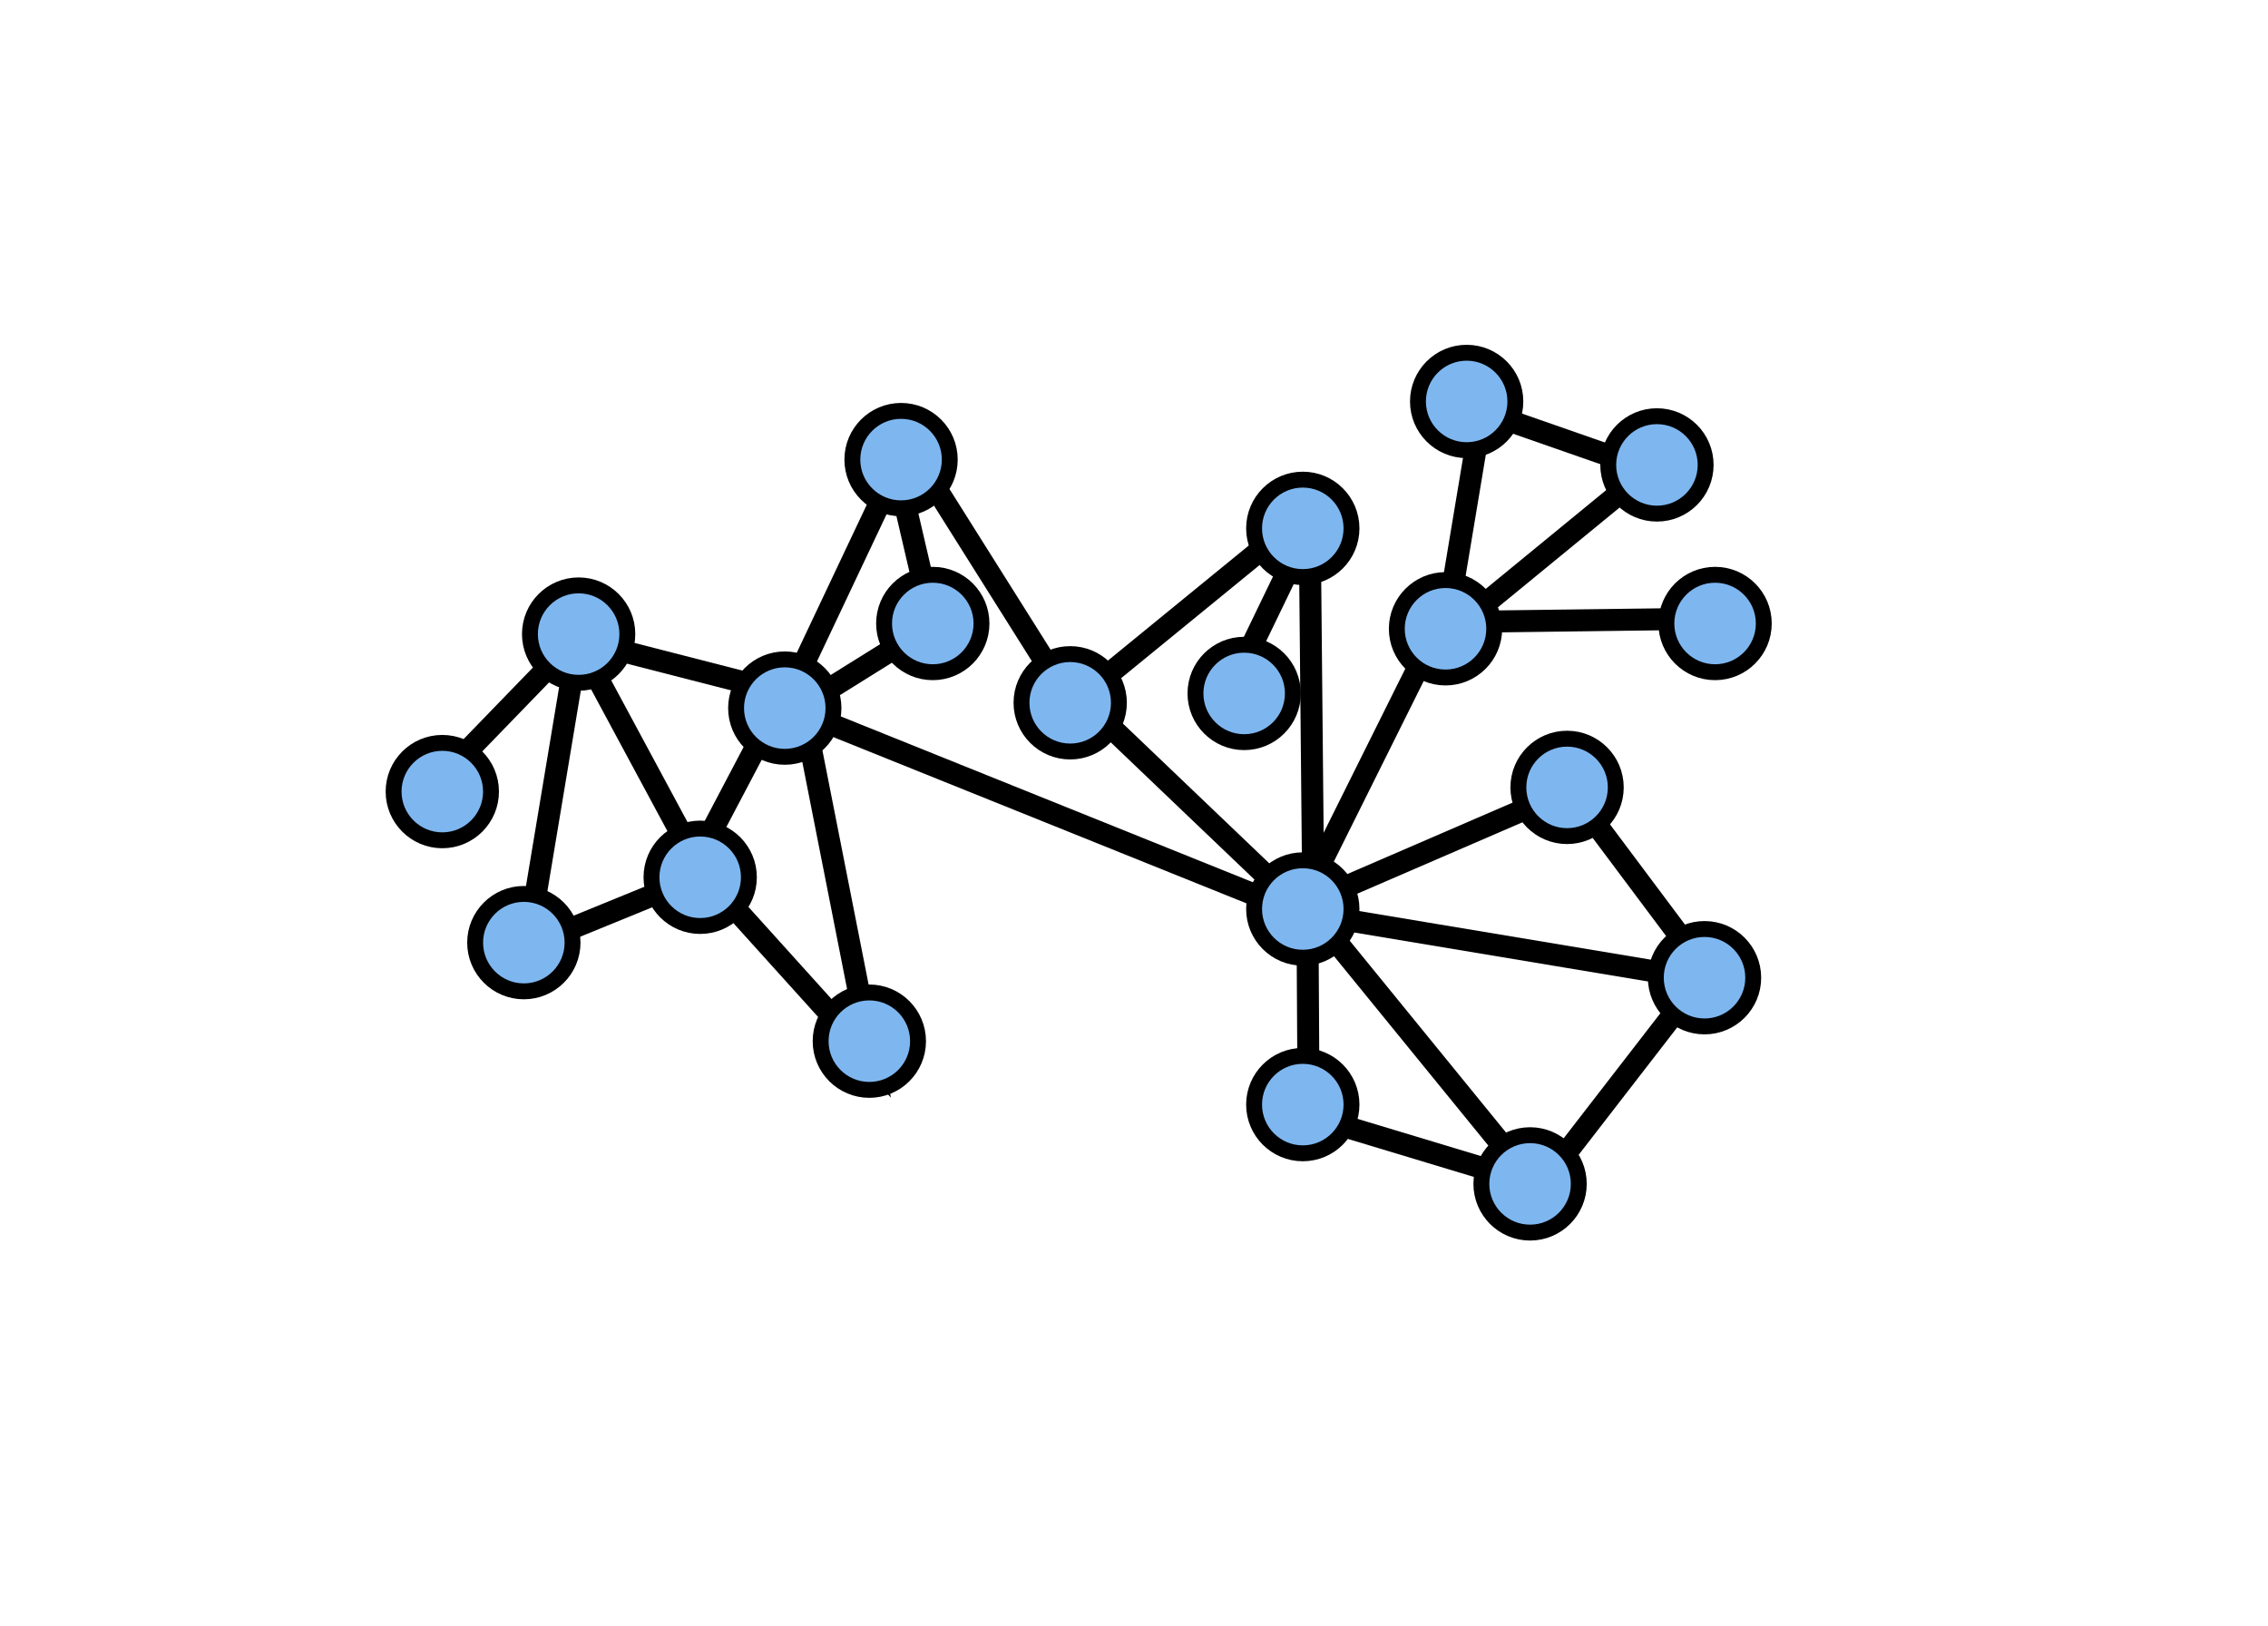
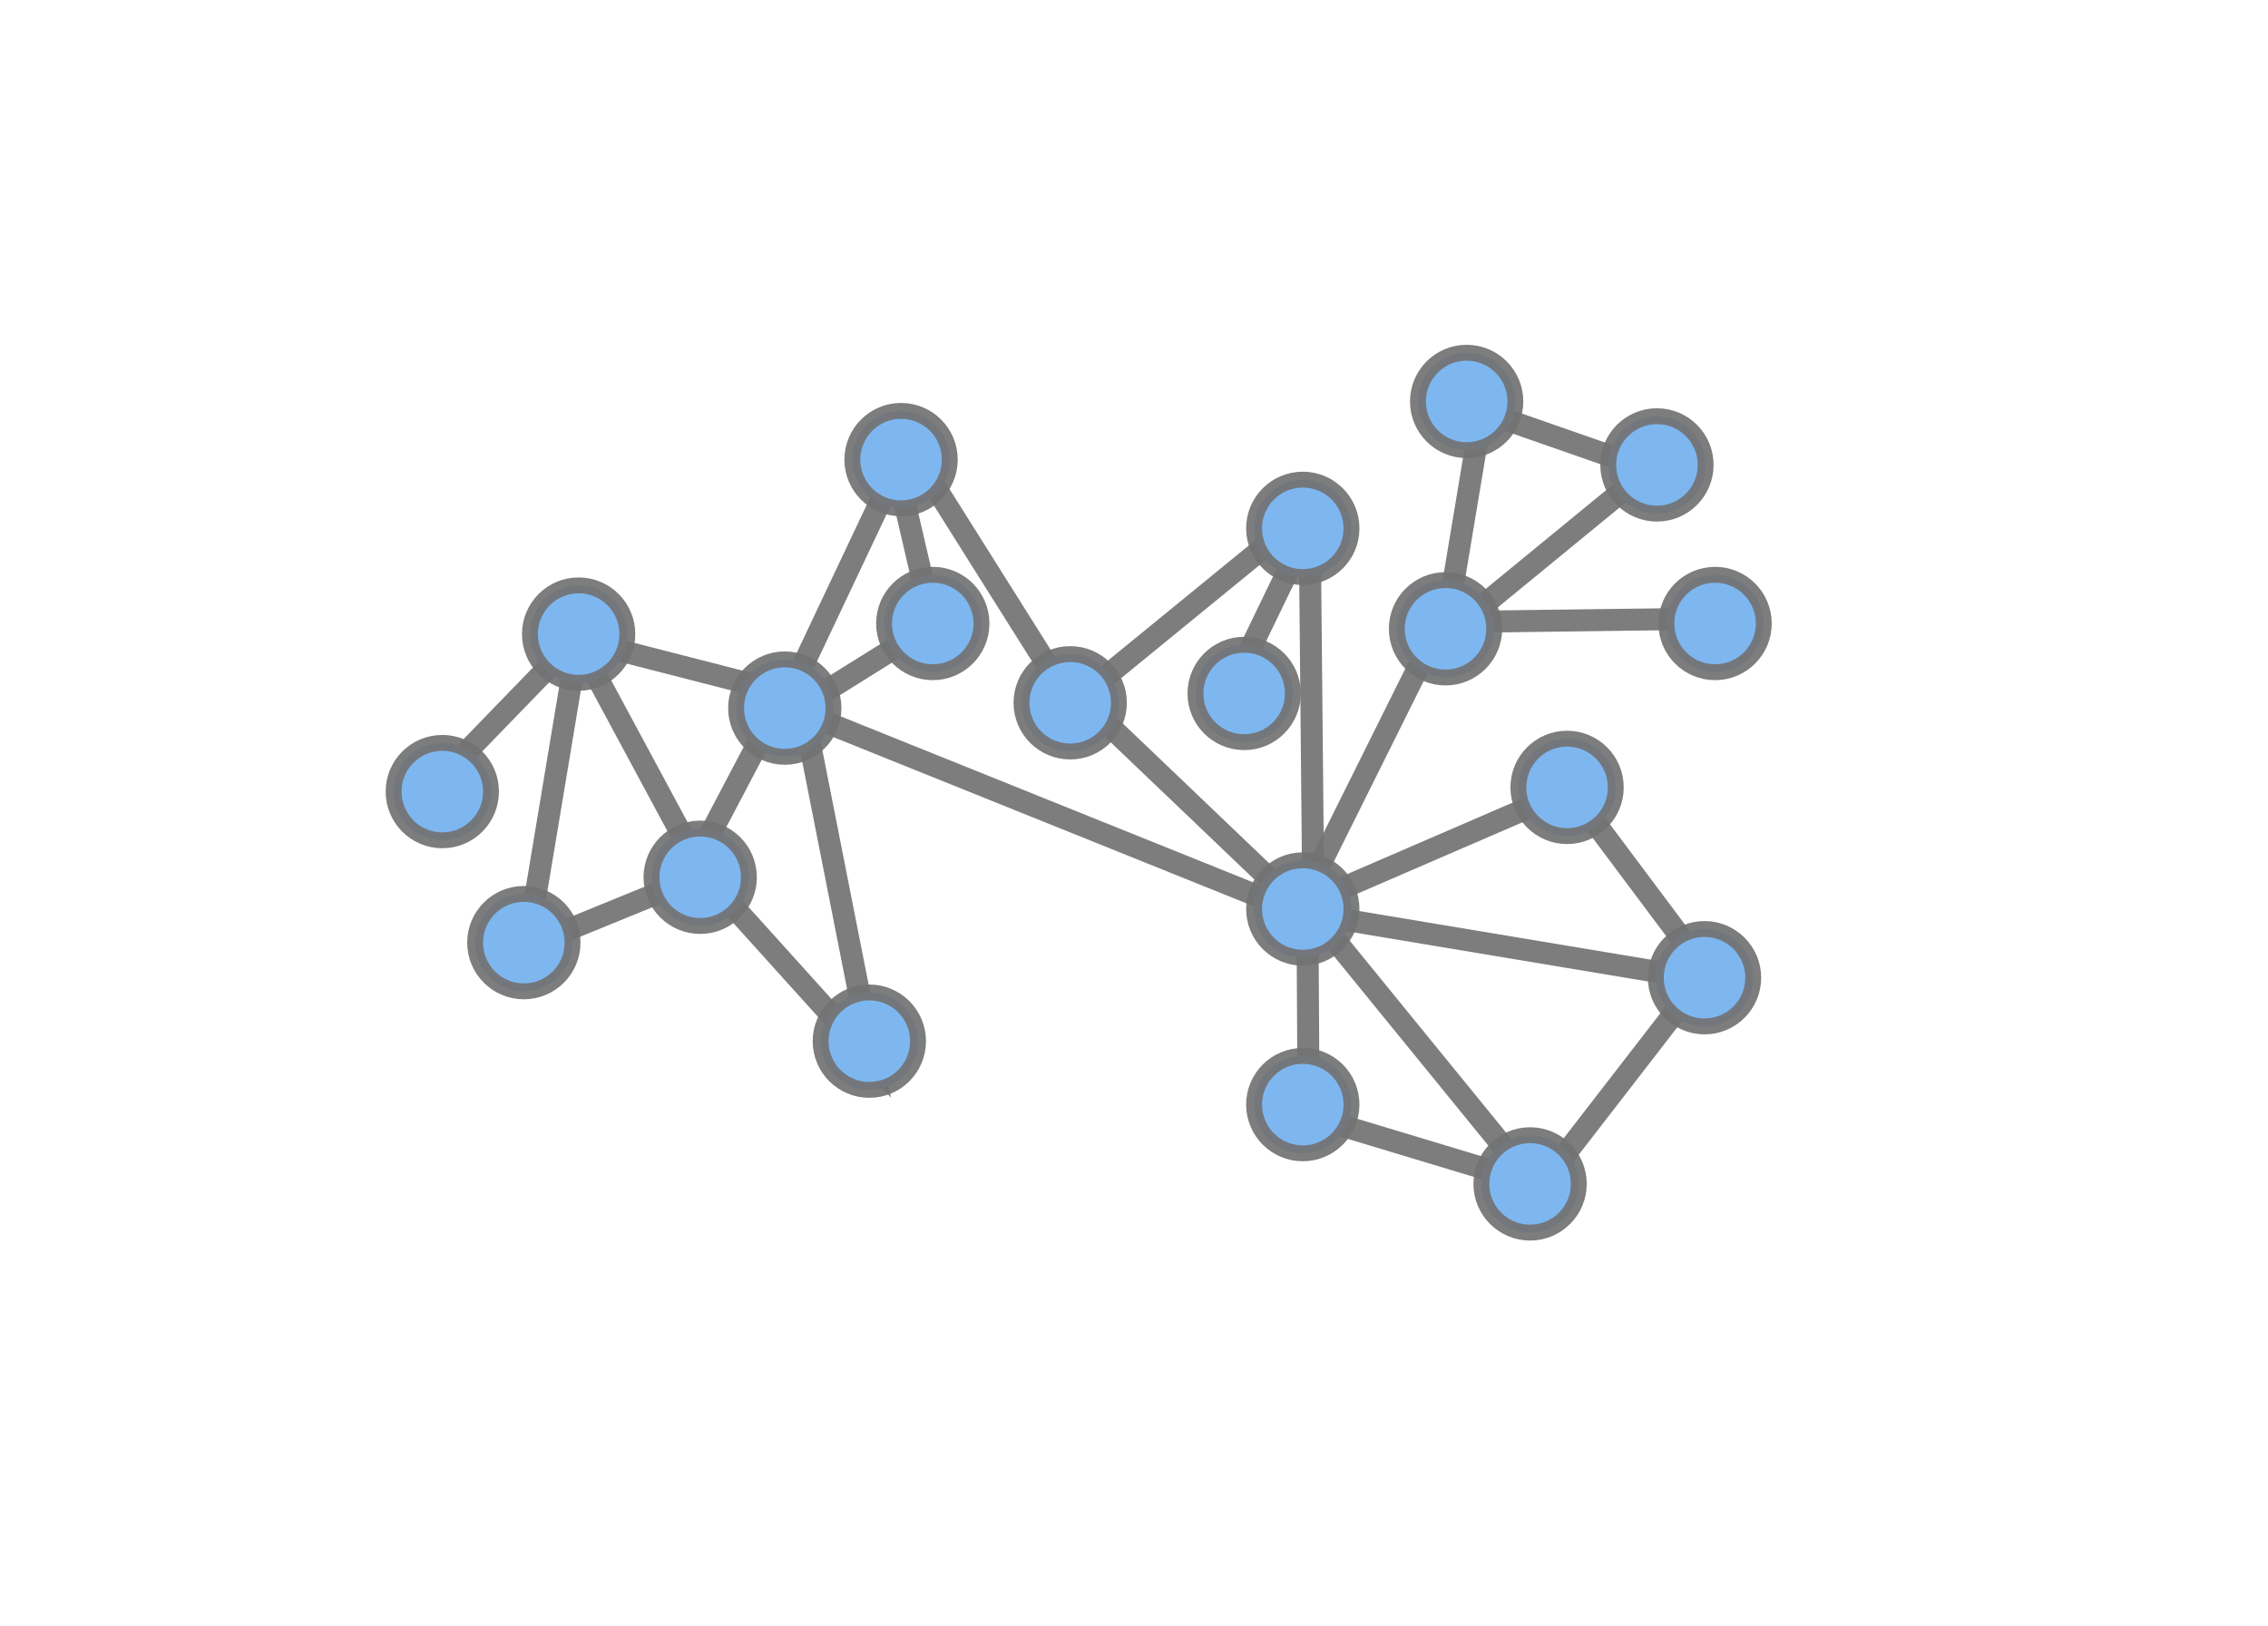
<svg xmlns="http://www.w3.org/2000/svg" width="75.21mm" height="53.882mm" viewBox="0 0 75.21 53.882" version="1.1" id="svg1" xml:space="preserve">
  <defs id="defs1" />
-   <g id="layer1" transform="translate(76.70635,-142.5616)">
-     <path style="fill:none;fill-opacity:1;stroke:#000000;stroke-width:0.729;stroke-linecap:square" d="m -50.086,166.018 2.311,11.714 -5.897,-6.534 2.391,-4.542" id="path17" />
-     <path style="fill:#000000;fill-opacity:1;stroke:#000000;stroke-width:0.729;stroke-linecap:square" d="m -59.17,173.588 1.594,-9.562" id="path13" />
-     <path style="fill:#000000;fill-opacity:1;stroke:#000000;stroke-width:0.729;stroke-linecap:square" d="m -62.357,168.647 4.941,-5.1" id="path14" />
-     <path style="fill:#000000;fill-opacity:1;stroke:#000000;stroke-width:0.729;stroke-linecap:square" d="m -53.193,171.914 -4.462,-8.287" id="path15" />
-     <path style="fill:#000000;fill-opacity:1;stroke:#000000;stroke-width:0.729;stroke-linecap:square" d="m -59.329,173.986 5.658,-2.311" id="path16" />
-     <path style="fill:none;fill-opacity:1;stroke:#000000;stroke-width:0.729;stroke-linecap:square" d="m -57.178,163.866 6.215,1.594" id="path18" />
-     <path style="fill:none;fill-opacity:1;stroke:#000000;stroke-width:0.729;stroke-linecap:square" d="m -50.87,166.293 4.051,-8.563" id="path19" />
-     <path style="fill:none;fill-opacity:1;stroke:#000000;stroke-width:0.729;stroke-linecap:square" d="m -45.703,163.547 -1.355,-5.817" id="path20" />
-     <path style="fill:none;fill-opacity:1;stroke:#000000;stroke-width:0.729;stroke-linecap:square" d="m -45.64,163.176 -5.015,3.127" id="path21" />
-     <path style="fill:none;fill-opacity:1;stroke:#000000;stroke-width:0.729;stroke-linecap:square" d="m -46.569,157.316 5.409,8.593 8.001,-6.536" id="path22" />
-     <path style="fill:none;fill-opacity:1;stroke:#000000;stroke-width:0.729;stroke-linecap:square" d="m -50.739,165.937 16.876,6.79" id="path23" />
-     <path style="fill:none;fill-opacity:1;stroke:#000000;stroke-width:0.729;stroke-linecap:square" d="m -40.935,165.656 7.466,7.128" id="path24" />
-     <path style="fill:none;fill-opacity:1;stroke:#000000;stroke-width:0.729;stroke-linecap:square" d="m -33.312,179.405 -0.04,-6.973" id="path25" />
-     <path style="fill:none;fill-opacity:1;stroke:#000000;stroke-width:0.729;stroke-linecap:square" d="m -33.79,179.405 7.929,2.391 -7.371,-9.044" id="path26" />
-     <path style="fill:none;fill-opacity:1;stroke:#000000;stroke-width:0.729;stroke-linecap:square" d="m -25.702,181.995 5.578,-7.212" id="path27" />
-     <path style="fill:none;fill-opacity:1;stroke:#000000;stroke-width:0.729;stroke-linecap:square" d="m -33.471,172.831 12.67,2.112" id="path28" />
-     <path style="fill:none;fill-opacity:1;stroke:#000000;stroke-width:0.729;stroke-linecap:square" d="m -19.964,174.982 -4.741,-6.335" id="path29" />
-     <path style="fill:none;fill-opacity:1;stroke:#000000;stroke-width:0.729;stroke-linecap:square" d="m -24.506,168.687 -9.124,3.944 4.701,-9.443 9.323,-0.12" id="path30" />
-     <path style="fill:none;fill-opacity:1;stroke:#000000;stroke-width:0.729;stroke-linecap:square" d="m -28.451,163.388 6.853,-5.618" id="path31" />
-     <path style="fill:none;fill-opacity:1;stroke:#000000;stroke-width:0.729;stroke-linecap:square" d="m -28.849,163.906 1.395,-8.367" id="path32" />
-     <path style="fill:none;fill-opacity:1;stroke:#000000;stroke-width:0.729;stroke-linecap:square" d="m -27.734,156.137 5.14,1.793" id="path33" />
-     <path style="fill:none;fill-opacity:1;stroke:#000000;stroke-width:0.729;stroke-linecap:square" d="m -33.152,172.831 -0.12,-12.551" id="path34" />
-     <path style="fill:none;fill-opacity:1;stroke:#000000;stroke-width:0.729;stroke-linecap:square" d="m -35.742,165.101 2.271,-4.701" id="path35" />
-     <circle style="fill:#7eb7f0;fill-opacity:1;stroke:#000000;stroke-width:0.527;stroke-linecap:square" id="path12-0" cx="-46.826" cy="157.8" r="1.615" />
-     <circle style="fill:#7eb7f0;fill-opacity:1;stroke:#000000;stroke-width:0.527;stroke-linecap:square" id="path12" cx="-62.039" cy="168.807" r="1.615" />
-     <circle style="fill:#7eb7f0;fill-opacity:1;stroke:#000000;stroke-width:0.527;stroke-linecap:square" id="path12-7" cx="-57.518" cy="163.585" r="1.615" />
-     <circle style="fill:#7eb7f0;fill-opacity:1;stroke:#000000;stroke-width:0.527;stroke-linecap:square" id="path12-6" cx="-59.335" cy="173.815" r="1.615" />
-     <circle style="fill:#7eb7f0;fill-opacity:1;stroke:#000000;stroke-width:0.527;stroke-linecap:square" id="path12-1" cx="-53.487" cy="171.648" r="1.615" />
-     <circle style="fill:#7eb7f0;fill-opacity:1;stroke:#000000;stroke-width:0.527;stroke-linecap:square" id="path12-4" cx="-47.878" cy="177.082" r="1.615" />
-     <circle style="fill:#7eb7f0;fill-opacity:1;stroke:#000000;stroke-width:0.527;stroke-linecap:square" id="path12-5" cx="-50.682" cy="166.039" r="1.615" />
-     <circle style="fill:#7eb7f0;fill-opacity:1;stroke:#000000;stroke-width:0.527;stroke-linecap:square" id="path12-2" cx="-45.774" cy="163.234" r="1.615" />
-     <circle style="fill:#7eb7f0;fill-opacity:1;stroke:#000000;stroke-width:0.527;stroke-linecap:square" id="path12-58" cx="-41.217" cy="165.863" r="1.615" />
-     <circle style="fill:#7eb7f0;fill-opacity:1;stroke:#000000;stroke-width:0.527;stroke-linecap:square" id="path12-22" cx="-35.448" cy="165.553" r="1.615" />
-     <circle style="fill:#7eb7f0;fill-opacity:1;stroke:#000000;stroke-width:0.527;stroke-linecap:square" id="path12-71" cx="-33.504" cy="160.079" r="1.615" />
-     <circle style="fill:#7eb7f0;fill-opacity:1;stroke:#000000;stroke-width:0.527;stroke-linecap:square" id="path12-10" cx="-33.504" cy="172.7" r="1.615" />
-     <circle style="fill:#7eb7f0;fill-opacity:1;stroke:#000000;stroke-width:0.527;stroke-linecap:square" id="path12-60" cx="-33.504" cy="179.185" r="1.615" />
-     <circle style="fill:#7eb7f0;fill-opacity:1;stroke:#000000;stroke-width:0.527;stroke-linecap:square" id="path12-62" cx="-25.967" cy="181.814" r="1.615" />
-     <circle style="fill:#7eb7f0;fill-opacity:1;stroke:#000000;stroke-width:0.527;stroke-linecap:square" id="path12-43" cx="-20.182" cy="174.978" r="1.615" />
-     <circle style="fill:#7eb7f0;fill-opacity:1;stroke:#000000;stroke-width:0.527;stroke-linecap:square" id="path12-63" cx="-24.74" cy="168.668" r="1.615" />
-     <circle style="fill:#7eb7f0;fill-opacity:1;stroke:#000000;stroke-width:0.527;stroke-linecap:square" id="path12-8" cx="-19.832" cy="163.234" r="1.615" />
-     <circle style="fill:#7eb7f0;fill-opacity:1;stroke:#000000;stroke-width:0.527;stroke-linecap:square" id="path12-64" cx="-28.771" cy="163.409" r="1.615" />
-     <circle style="fill:#7eb7f0;fill-opacity:1;stroke:#000000;stroke-width:0.527;stroke-linecap:square" id="path12-84" cx="-28.07" cy="155.872" r="1.615" />
-     <circle style="fill:#7eb7f0;fill-opacity:1;stroke:#000000;stroke-width:0.527;stroke-linecap:square" id="path12-3" cx="-21.76" cy="157.976" r="1.615" />
+   <g id="layer1" transform="translate(76.70635,-142.5616)" style="stroke:#727272;stroke-opacity:0.918">
+     <path style="fill:none;fill-opacity:1;stroke:#727272;stroke-width:0.729;stroke-linecap:square;stroke-opacity:0.918" d="m -50.086,166.018 2.311,11.714 -5.897,-6.534 2.391,-4.542" id="path17" />
+     <path style="fill:#000000;fill-opacity:1;stroke:#727272;stroke-width:0.729;stroke-linecap:square;stroke-opacity:0.918" d="m -59.17,173.588 1.594,-9.562" id="path13" />
+     <path style="fill:#000000;fill-opacity:1;stroke:#727272;stroke-width:0.729;stroke-linecap:square;stroke-opacity:0.918" d="m -62.357,168.647 4.941,-5.1" id="path14" />
+     <path style="fill:#000000;fill-opacity:1;stroke:#727272;stroke-width:0.729;stroke-linecap:square;stroke-opacity:0.918" d="m -53.193,171.914 -4.462,-8.287" id="path15" />
+     <path style="fill:#000000;fill-opacity:1;stroke:#727272;stroke-width:0.729;stroke-linecap:square;stroke-opacity:0.918" d="m -59.329,173.986 5.658,-2.311" id="path16" />
+     <path style="fill:none;fill-opacity:1;stroke:#727272;stroke-width:0.729;stroke-linecap:square;stroke-opacity:0.918" d="m -57.178,163.866 6.215,1.594" id="path18" />
+     <path style="fill:none;fill-opacity:1;stroke:#727272;stroke-width:0.729;stroke-linecap:square;stroke-opacity:0.918" d="m -50.87,166.293 4.051,-8.563" id="path19" />
+     <path style="fill:none;fill-opacity:1;stroke:#727272;stroke-width:0.729;stroke-linecap:square;stroke-opacity:0.918" d="m -45.703,163.547 -1.355,-5.817" id="path20" />
+     <path style="fill:none;fill-opacity:1;stroke:#727272;stroke-width:0.729;stroke-linecap:square;stroke-opacity:0.918" d="m -45.64,163.176 -5.015,3.127" id="path21" />
+     <path style="fill:none;fill-opacity:1;stroke:#727272;stroke-width:0.729;stroke-linecap:square;stroke-opacity:0.918" d="m -46.569,157.316 5.409,8.593 8.001,-6.536" id="path22" />
+     <path style="fill:none;fill-opacity:1;stroke:#727272;stroke-width:0.729;stroke-linecap:square;stroke-opacity:0.918" d="m -50.739,165.937 16.876,6.79" id="path23" />
+     <path style="fill:none;fill-opacity:1;stroke:#727272;stroke-width:0.729;stroke-linecap:square;stroke-opacity:0.918" d="m -40.935,165.656 7.466,7.128" id="path24" />
+     <path style="fill:none;fill-opacity:1;stroke:#727272;stroke-width:0.729;stroke-linecap:square;stroke-opacity:0.918" d="m -33.312,179.405 -0.04,-6.973" id="path25" />
+     <path style="fill:none;fill-opacity:1;stroke:#727272;stroke-width:0.729;stroke-linecap:square;stroke-opacity:0.918" d="m -33.79,179.405 7.929,2.391 -7.371,-9.044" id="path26" />
+     <path style="fill:none;fill-opacity:1;stroke:#727272;stroke-width:0.729;stroke-linecap:square;stroke-opacity:0.918" d="m -25.702,181.995 5.578,-7.212" id="path27" />
+     <path style="fill:none;fill-opacity:1;stroke:#727272;stroke-width:0.729;stroke-linecap:square;stroke-opacity:0.918" d="m -33.471,172.831 12.67,2.112" id="path28" />
+     <path style="fill:none;fill-opacity:1;stroke:#727272;stroke-width:0.729;stroke-linecap:square;stroke-opacity:0.918" d="m -19.964,174.982 -4.741,-6.335" id="path29" />
+     <path style="fill:none;fill-opacity:1;stroke:#727272;stroke-width:0.729;stroke-linecap:square;stroke-opacity:0.918" d="m -24.506,168.687 -9.124,3.944 4.701,-9.443 9.323,-0.12" id="path30" />
+     <path style="fill:none;fill-opacity:1;stroke:#727272;stroke-width:0.729;stroke-linecap:square;stroke-opacity:0.918" d="m -28.451,163.388 6.853,-5.618" id="path31" />
+     <path style="fill:none;fill-opacity:1;stroke:#727272;stroke-width:0.729;stroke-linecap:square;stroke-opacity:0.918" d="m -28.849,163.906 1.395,-8.367" id="path32" />
+     <path style="fill:none;fill-opacity:1;stroke:#727272;stroke-width:0.729;stroke-linecap:square;stroke-opacity:0.918" d="m -27.734,156.137 5.14,1.793" id="path33" />
+     <path style="fill:none;fill-opacity:1;stroke:#727272;stroke-width:0.729;stroke-linecap:square;stroke-opacity:0.918" d="m -33.152,172.831 -0.12,-12.551" id="path34" />
+     <path style="fill:none;fill-opacity:1;stroke:#727272;stroke-width:0.729;stroke-linecap:square;stroke-opacity:0.918" d="m -35.742,165.101 2.271,-4.701" id="path35" />
+     <circle style="fill:#7eb7f0;fill-opacity:1;stroke:#727272;stroke-width:0.527;stroke-linecap:square;stroke-opacity:0.918" id="path12-0" cx="-46.826" cy="157.8" r="1.615" />
+     <circle style="fill:#7eb7f0;fill-opacity:1;stroke:#727272;stroke-width:0.527;stroke-linecap:square;stroke-opacity:0.918" id="path12" cx="-62.039" cy="168.807" r="1.615" />
+     <circle style="fill:#7eb7f0;fill-opacity:1;stroke:#727272;stroke-width:0.527;stroke-linecap:square;stroke-opacity:0.918" id="path12-7" cx="-57.518" cy="163.585" r="1.615" />
+     <circle style="fill:#7eb7f0;fill-opacity:1;stroke:#727272;stroke-width:0.527;stroke-linecap:square;stroke-opacity:0.918" id="path12-6" cx="-59.335" cy="173.815" r="1.615" />
+     <circle style="fill:#7eb7f0;fill-opacity:1;stroke:#727272;stroke-width:0.527;stroke-linecap:square;stroke-opacity:0.918" id="path12-1" cx="-53.487" cy="171.648" r="1.615" />
+     <circle style="fill:#7eb7f0;fill-opacity:1;stroke:#727272;stroke-width:0.527;stroke-linecap:square;stroke-opacity:0.918" id="path12-4" cx="-47.878" cy="177.082" r="1.615" />
+     <circle style="fill:#7eb7f0;fill-opacity:1;stroke:#727272;stroke-width:0.527;stroke-linecap:square;stroke-opacity:0.918" id="path12-5" cx="-50.682" cy="166.039" r="1.615" />
+     <circle style="fill:#7eb7f0;fill-opacity:1;stroke:#727272;stroke-width:0.527;stroke-linecap:square;stroke-opacity:0.918" id="path12-2" cx="-45.774" cy="163.234" r="1.615" />
+     <circle style="fill:#7eb7f0;fill-opacity:1;stroke:#727272;stroke-width:0.527;stroke-linecap:square;stroke-opacity:0.918" id="path12-58" cx="-41.217" cy="165.863" r="1.615" />
+     <circle style="fill:#7eb7f0;fill-opacity:1;stroke:#727272;stroke-width:0.527;stroke-linecap:square;stroke-opacity:0.918" id="path12-22" cx="-35.448" cy="165.553" r="1.615" />
+     <circle style="fill:#7eb7f0;fill-opacity:1;stroke:#727272;stroke-width:0.527;stroke-linecap:square;stroke-opacity:0.918" id="path12-71" cx="-33.504" cy="160.079" r="1.615" />
+     <circle style="fill:#7eb7f0;fill-opacity:1;stroke:#727272;stroke-width:0.527;stroke-linecap:square;stroke-opacity:0.918" id="path12-10" cx="-33.504" cy="172.7" r="1.615" />
+     <circle style="fill:#7eb7f0;fill-opacity:1;stroke:#727272;stroke-width:0.527;stroke-linecap:square;stroke-opacity:0.918" id="path12-60" cx="-33.504" cy="179.185" r="1.615" />
+     <circle style="fill:#7eb7f0;fill-opacity:1;stroke:#727272;stroke-width:0.527;stroke-linecap:square;stroke-opacity:0.918" id="path12-62" cx="-25.967" cy="181.814" r="1.615" />
+     <circle style="fill:#7eb7f0;fill-opacity:1;stroke:#727272;stroke-width:0.527;stroke-linecap:square;stroke-opacity:0.918" id="path12-43" cx="-20.182" cy="174.978" r="1.615" />
+     <circle style="fill:#7eb7f0;fill-opacity:1;stroke:#727272;stroke-width:0.527;stroke-linecap:square;stroke-opacity:0.918" id="path12-63" cx="-24.74" cy="168.668" r="1.615" />
+     <circle style="fill:#7eb7f0;fill-opacity:1;stroke:#727272;stroke-width:0.527;stroke-linecap:square;stroke-opacity:0.918" id="path12-8" cx="-19.832" cy="163.234" r="1.615" />
+     <circle style="fill:#7eb7f0;fill-opacity:1;stroke:#727272;stroke-width:0.527;stroke-linecap:square;stroke-opacity:0.918" id="path12-64" cx="-28.771" cy="163.409" r="1.615" />
+     <circle style="fill:#7eb7f0;fill-opacity:1;stroke:#727272;stroke-width:0.527;stroke-linecap:square;stroke-opacity:0.918" id="path12-84" cx="-28.07" cy="155.872" r="1.615" />
+     <circle style="fill:#7eb7f0;fill-opacity:1;stroke:#727272;stroke-width:0.527;stroke-linecap:square;stroke-opacity:0.918" id="path12-3" cx="-21.76" cy="157.976" r="1.615" />
  </g>
</svg>
